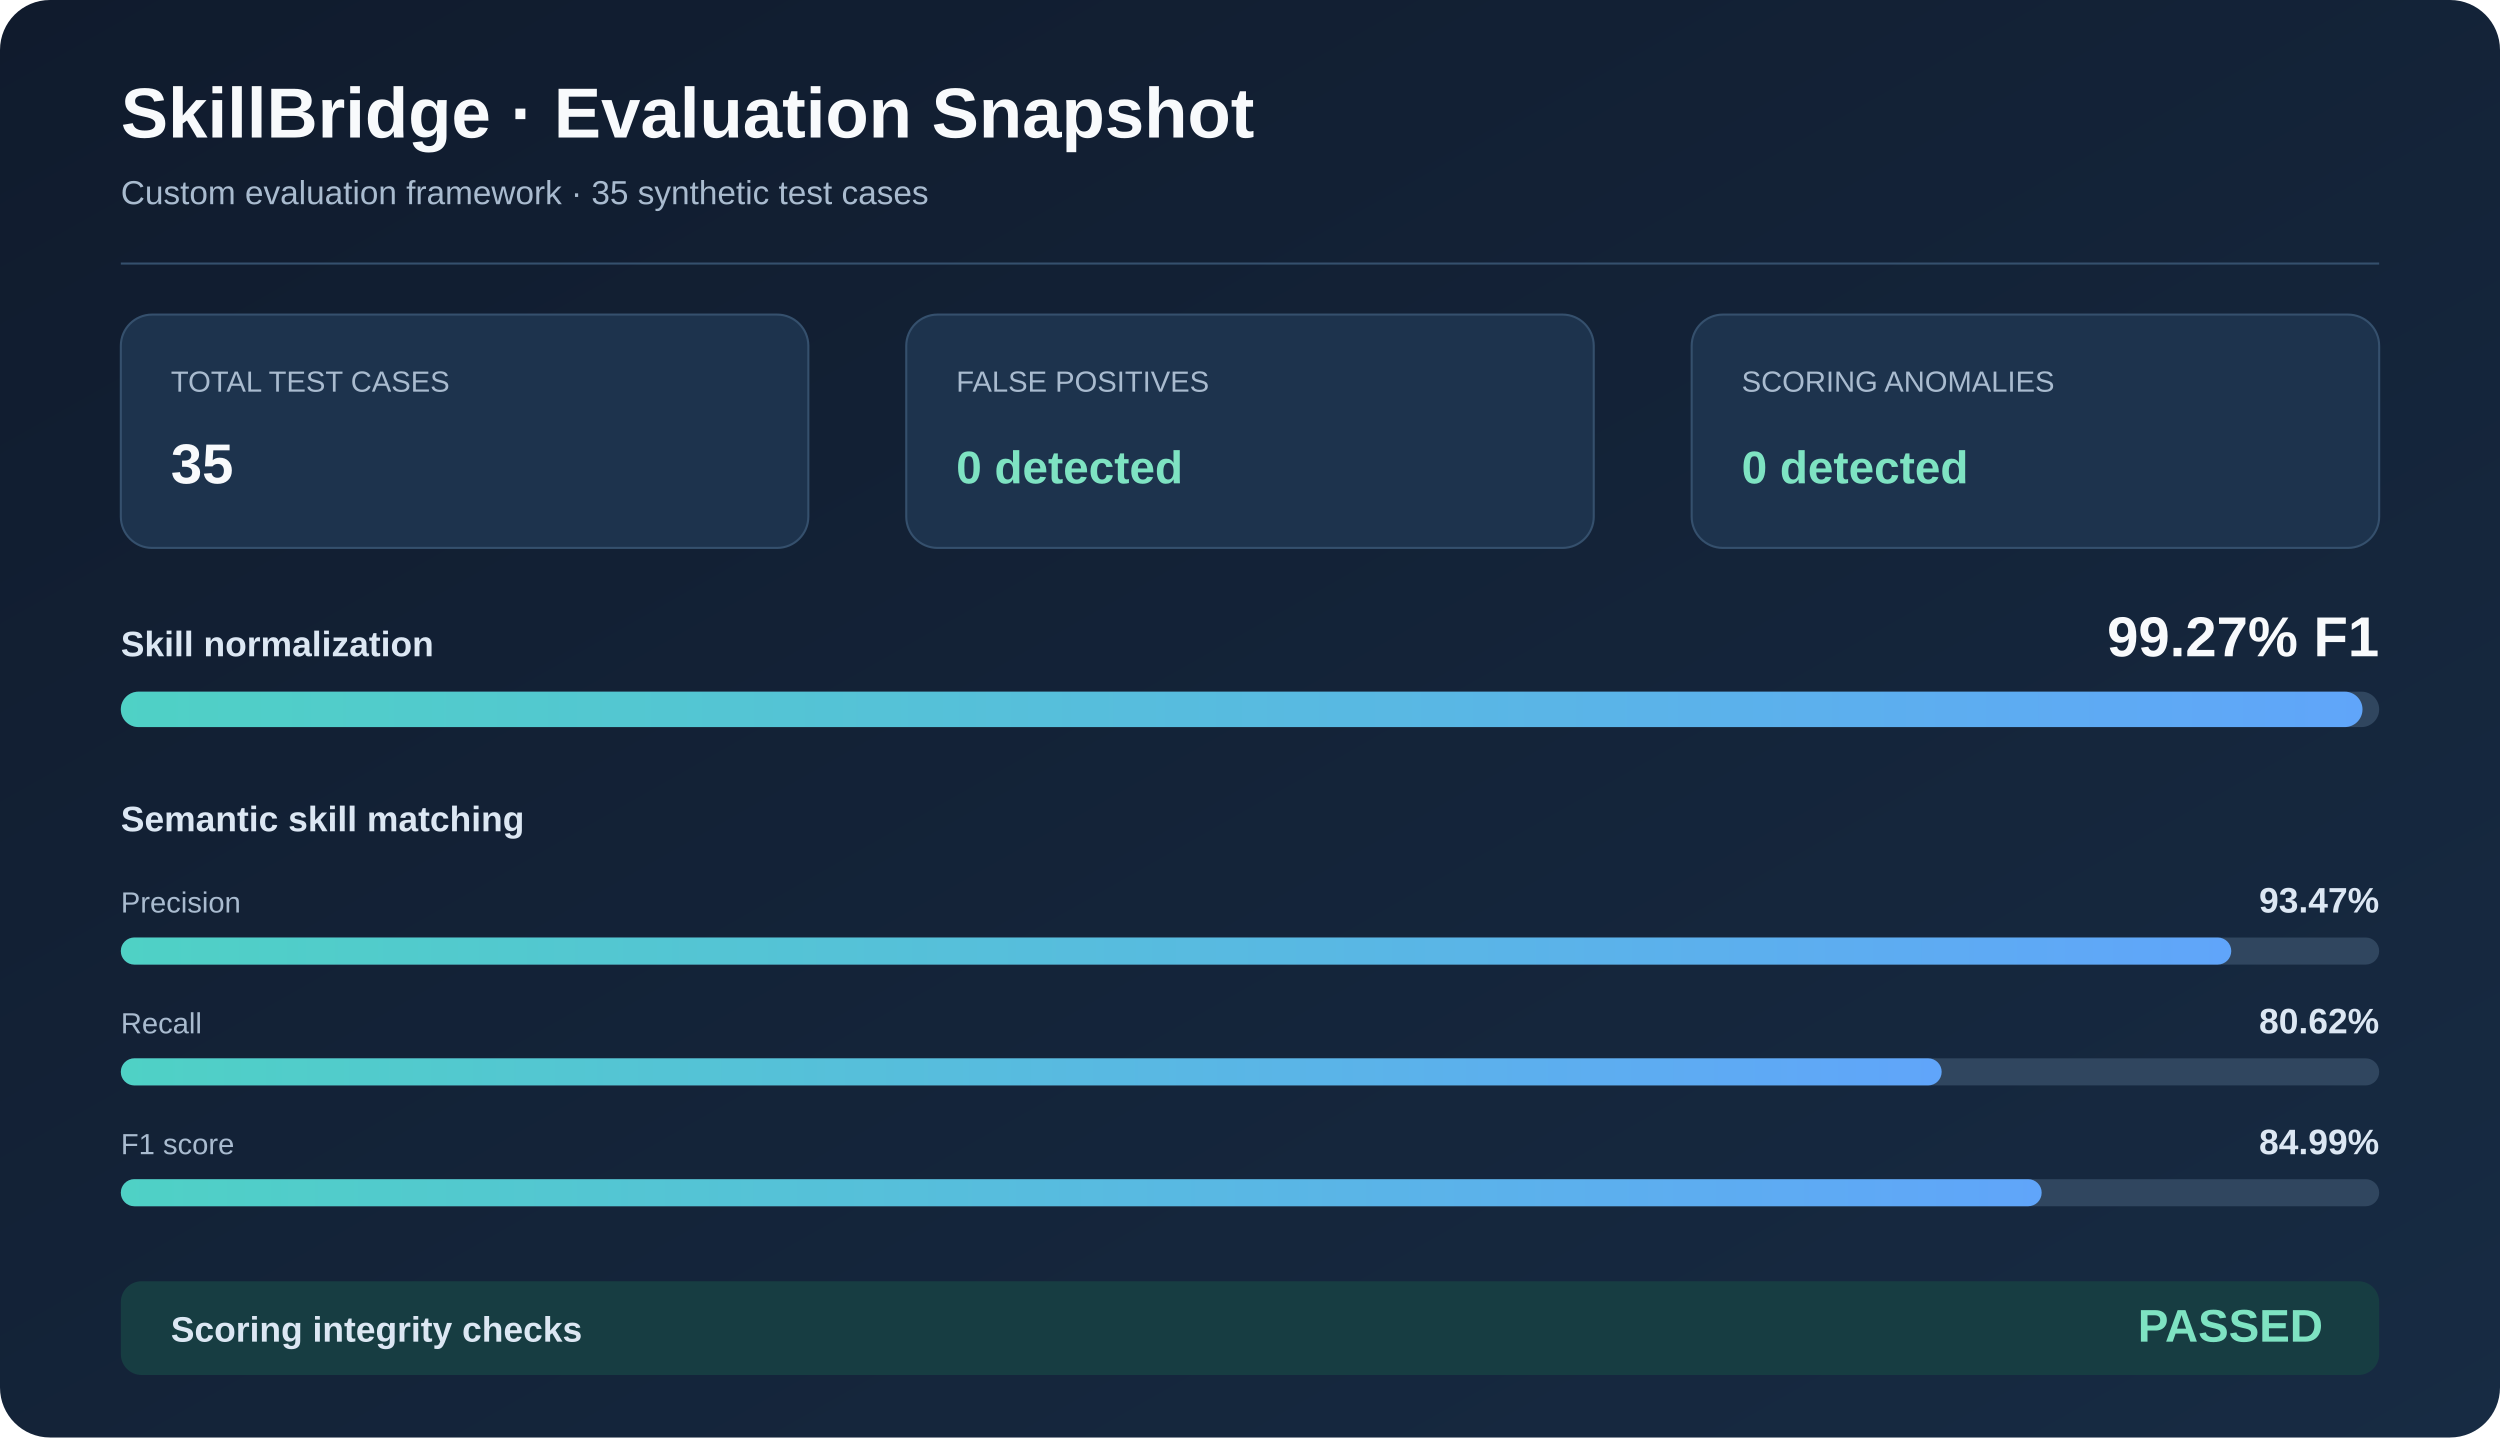
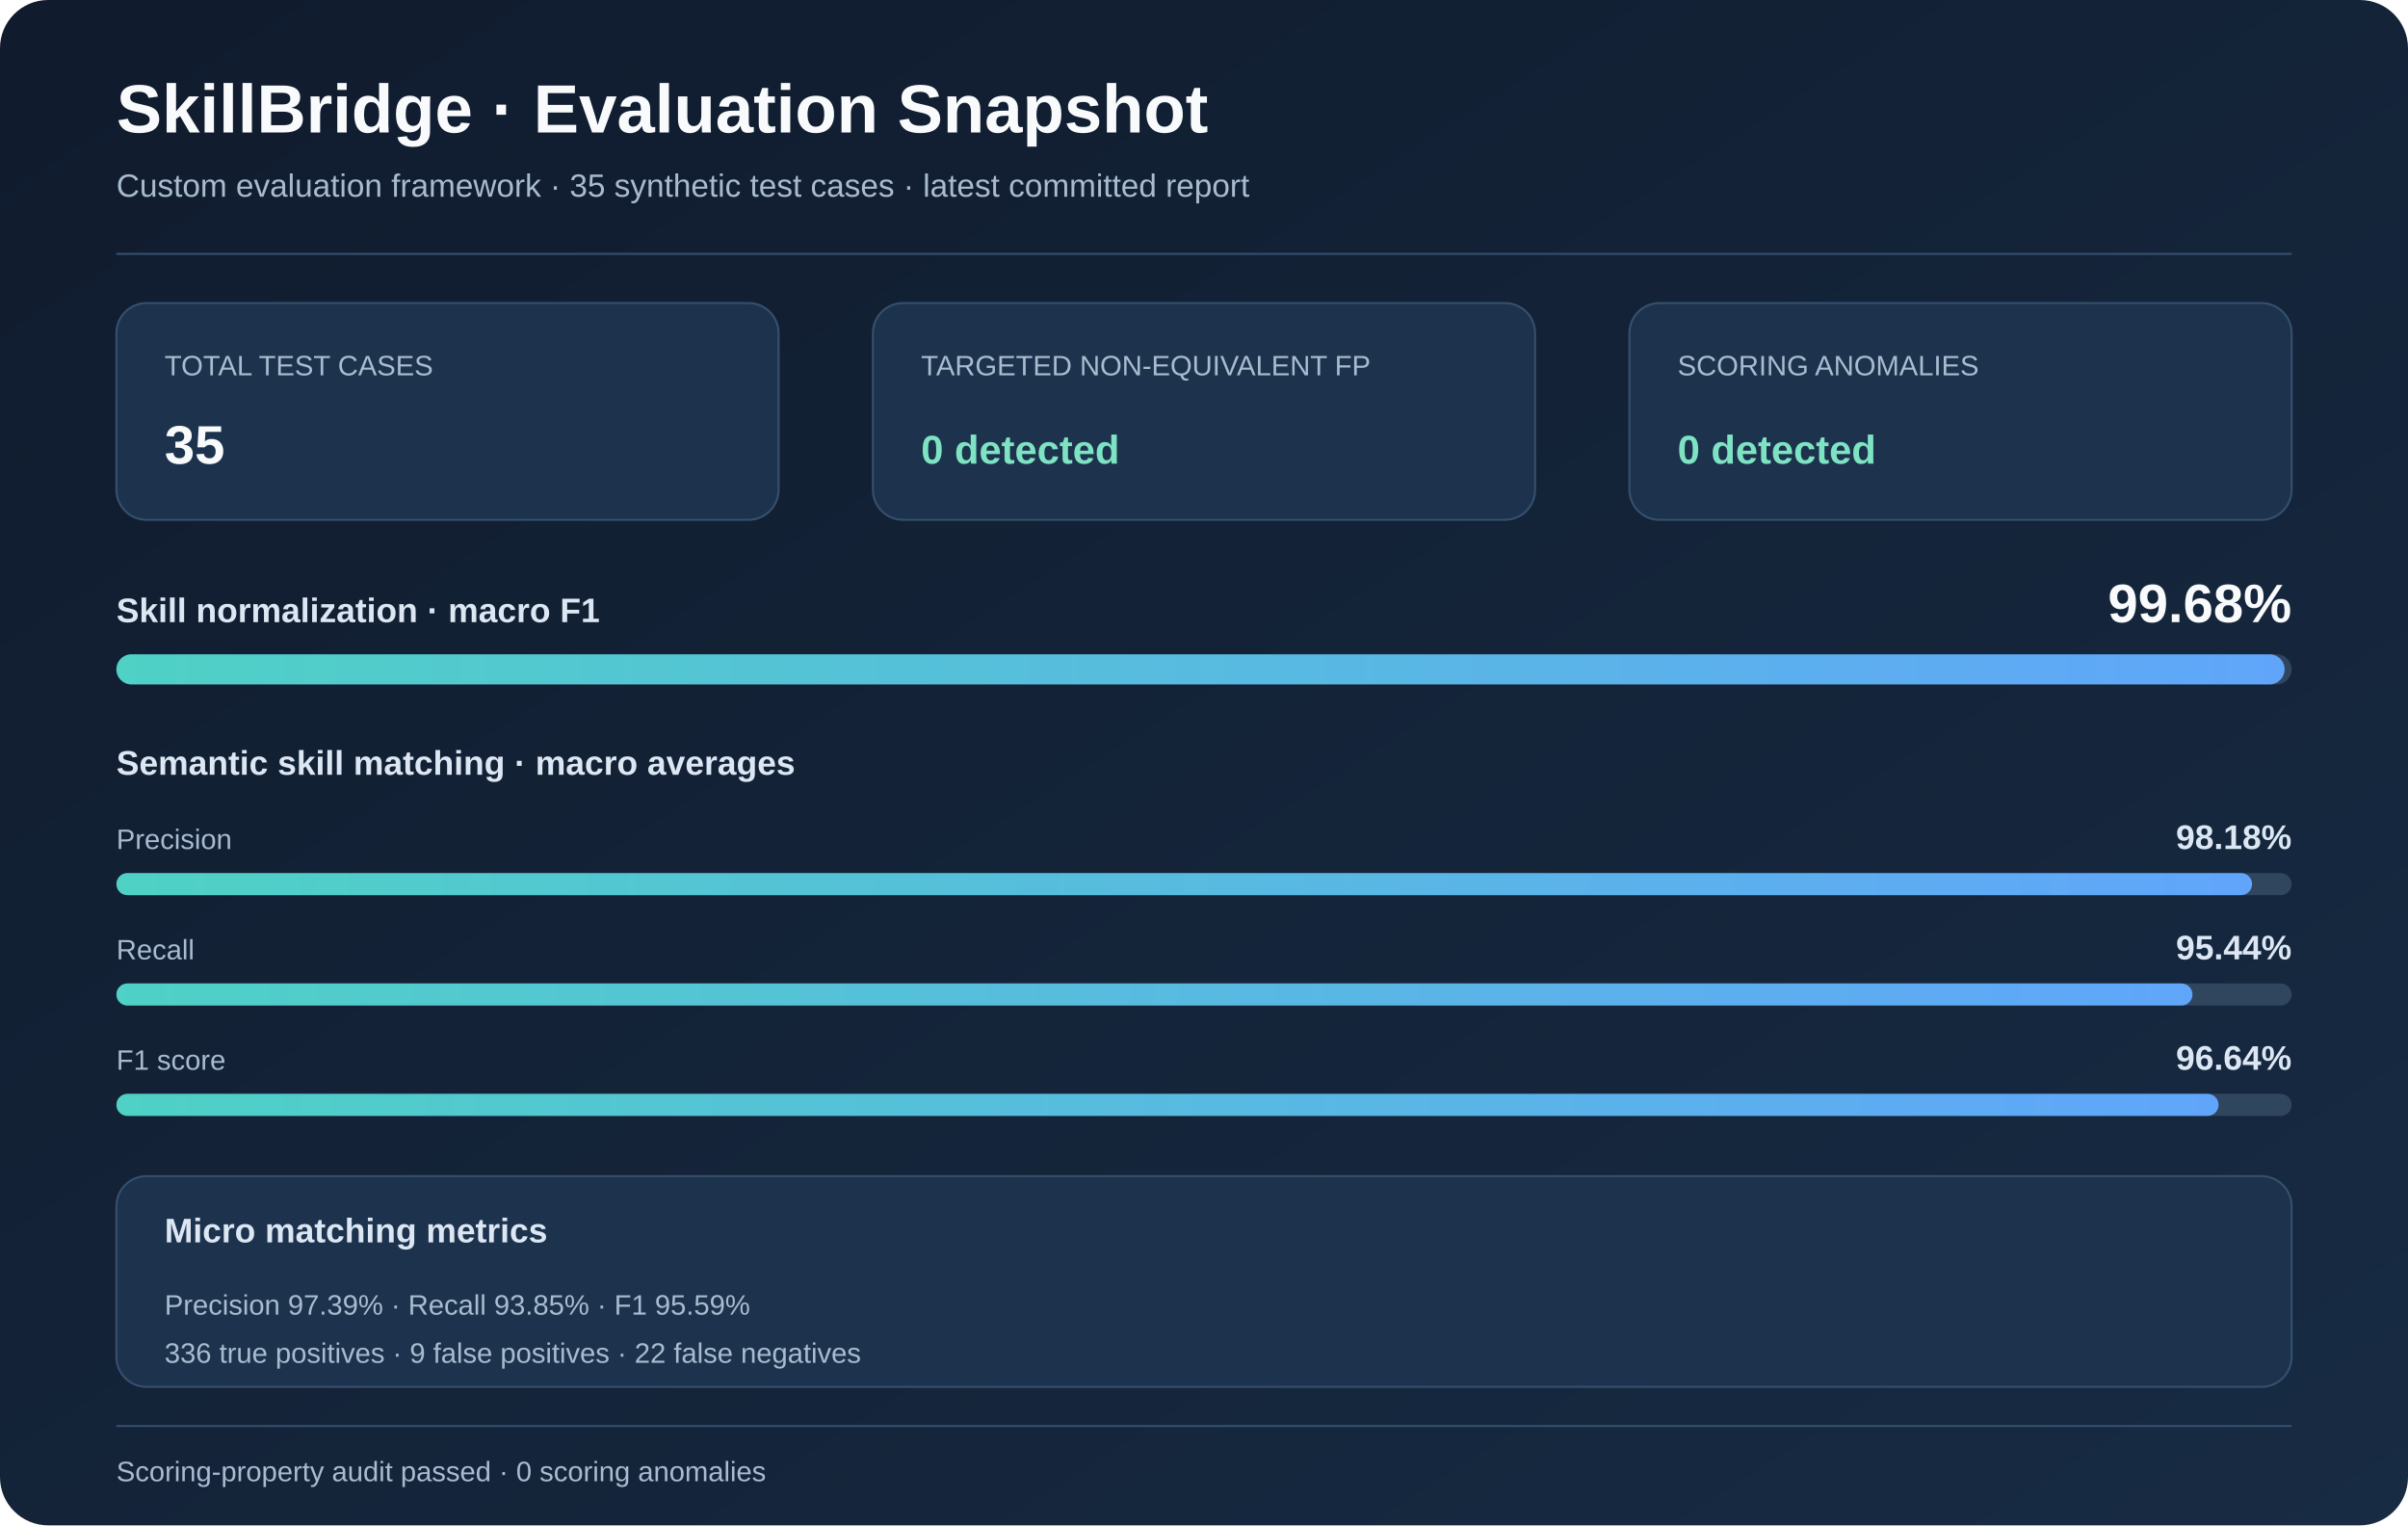
- <svg xmlns="http://www.w3.org/2000/svg" width="1200" height="690" viewBox="0 0 1200 690" role="img" aria-labelledby="title desc">
+ <svg xmlns="http://www.w3.org/2000/svg" width="1200" height="760" viewBox="0 0 1200 760" role="img" aria-labelledby="title desc">
  <defs>
    <linearGradient id="bg" x1="0" y1="0" x2="1" y2="1">
      <stop offset="0" stop-color="#101b2d" />
      <stop offset="1" stop-color="#172b43" />
    </linearGradient>
    <linearGradient id="accent" x1="0" y1="0" x2="1" y2="0">
      <stop offset="0" stop-color="#4fd1c5" />
      <stop offset="1" stop-color="#60a5fa" />
    </linearGradient>
    <style>
      .title{font:700 34px Arial,sans-serif;fill:#f8fafc}.sub{font:16px Arial,sans-serif;fill:#a9bbcf}
      .label{font:600 17px Arial,sans-serif;fill:#dce7f3}.value{font:700 27px Arial,sans-serif;fill:#f8fafc}
      .small{font:14px Arial,sans-serif;fill:#a9bbcf}.card{fill:#1d334d;stroke:#35506d;stroke-width:1}
-       .track{fill:#30465f}.bar{fill:url(#accent)}.good{font:700 22px Arial,sans-serif;fill:#7ee3c2}
+       .track{fill:#30465f}.bar{fill:url(#accent)}.good{font:700 20px Arial,sans-serif;fill:#7ee3c2}
    </style>
  </defs>
-   <rect width="1200" height="690" rx="24" fill="url(#bg)" />
+   <rect width="1200" height="760" rx="24" fill="url(#bg)" />
  <text x="58" y="66" class="title">SkillBridge · Evaluation Snapshot</text>
-   <text x="58" y="98" class="sub">Custom evaluation framework · 35 synthetic test cases</text>
+   <text x="58" y="98" class="sub">Custom evaluation framework · 35 synthetic test cases · latest committed report</text>
  <rect x="58" y="126" width="1084" height="1" fill="#35506d" />
-   <rect x="58" y="151" width="330" height="112" rx="15" class="card" />
-   <text x="82" y="188" class="small">TOTAL TEST CASES</text>
-   <text x="82" y="232" class="value">35</text>
-   <rect x="435" y="151" width="330" height="112" rx="15" class="card" />
-   <text x="459" y="188" class="small">FALSE POSITIVES</text>
-   <text x="459" y="232" class="good">0 detected</text>
-   <rect x="812" y="151" width="330" height="112" rx="15" class="card" />
-   <text x="836" y="188" class="small">SCORING ANOMALIES</text>
-   <text x="836" y="232" class="good">0 detected</text>
-   <text x="58" y="315" class="label">Skill normalization</text>
-   <text x="1142" y="315" text-anchor="end" class="value">99.27% F1</text>
-   <rect x="58" y="332" width="1084" height="17" rx="8.5" class="track" />
-   <rect x="58" y="332" width="1076" height="17" rx="8.5" class="bar" />
-   <text x="58" y="399" class="label">Semantic skill matching</text>
-   <text x="58" y="438" class="small">Precision</text>
-   <text x="1142" y="438" text-anchor="end" class="label">93.47%</text>
-   <rect x="58" y="450" width="1084" height="13" rx="6.5" class="track" />
-   <rect x="58" y="450" width="1013" height="13" rx="6.5" class="bar" />
-   <text x="58" y="496" class="small">Recall</text>
-   <text x="1142" y="496" text-anchor="end" class="label">80.62%</text>
-   <rect x="58" y="508" width="1084" height="13" rx="6.5" class="track" />
-   <rect x="58" y="508" width="874" height="13" rx="6.5" class="bar" />
-   <text x="58" y="554" class="small">F1 score</text>
-   <text x="1142" y="554" text-anchor="end" class="label">84.99%</text>
-   <rect x="58" y="566" width="1084" height="13" rx="6.5" class="track" />
-   <rect x="58" y="566" width="922" height="13" rx="6.5" class="bar" />
-   <rect x="58" y="615" width="1084" height="45" rx="10" fill="#173d42" />
-   <text x="82" y="644" class="label">Scoring integrity checks</text>
-   <text x="1115" y="644" text-anchor="end" class="good">PASSED</text>
+   <rect x="58" y="151" width="330" height="108" rx="15" class="card" />
+   <text x="82" y="187" class="small">TOTAL TEST CASES</text>
+   <text x="82" y="231" class="value">35</text>
+   <rect x="435" y="151" width="330" height="108" rx="15" class="card" />
+   <text x="459" y="187" class="small">TARGETED NON-EQUIVALENT FP</text>
+   <text x="459" y="231" class="good">0 detected</text>
+   <rect x="812" y="151" width="330" height="108" rx="15" class="card" />
+   <text x="836" y="187" class="small">SCORING ANOMALIES</text>
+   <text x="836" y="231" class="good">0 detected</text>
+   <text x="58" y="310" class="label">Skill normalization · macro F1</text>
+   <text x="1142" y="310" text-anchor="end" class="value">99.68%</text>
+   <rect x="58" y="326" width="1084" height="15" rx="7.5" class="track" />
+   <rect x="58" y="326" width="1080.5" height="15" rx="7.5" class="bar" />
+   <text x="58" y="386" class="label">Semantic skill matching · macro averages</text>
+   <text x="58" y="423" class="small">Precision</text>
+   <text x="1142" y="423" text-anchor="end" class="label">98.18%</text>
+   <rect x="58" y="435" width="1084" height="11" rx="5.5" class="track" />
+   <rect x="58" y="435" width="1064.3" height="11" rx="5.5" class="bar" />
+   <text x="58" y="478" class="small">Recall</text>
+   <text x="1142" y="478" text-anchor="end" class="label">95.44%</text>
+   <rect x="58" y="490" width="1084" height="11" rx="5.5" class="track" />
+   <rect x="58" y="490" width="1034.6" height="11" rx="5.5" class="bar" />
+   <text x="58" y="533" class="small">F1 score</text>
+   <text x="1142" y="533" text-anchor="end" class="label">96.64%</text>
+   <rect x="58" y="545" width="1084" height="11" rx="5.5" class="track" />
+   <rect x="58" y="545" width="1047.6" height="11" rx="5.5" class="bar" />
+   <rect x="58" y="586" width="1084" height="105" rx="15" class="card" />
+   <text x="82" y="619" class="label">Micro matching metrics</text>
+   <text x="82" y="655" class="small">Precision 97.39%  ·  Recall 93.85%  ·  F1 95.59%</text>
+   <text x="82" y="679" class="small">336 true positives  ·  9 false positives  ·  22 false negatives</text>
+   <rect x="58" y="710" width="1084" height="1" fill="#35506d" />
+   <text x="58" y="738" class="small">Scoring-property audit passed · 0 scoring anomalies</text>
</svg>
